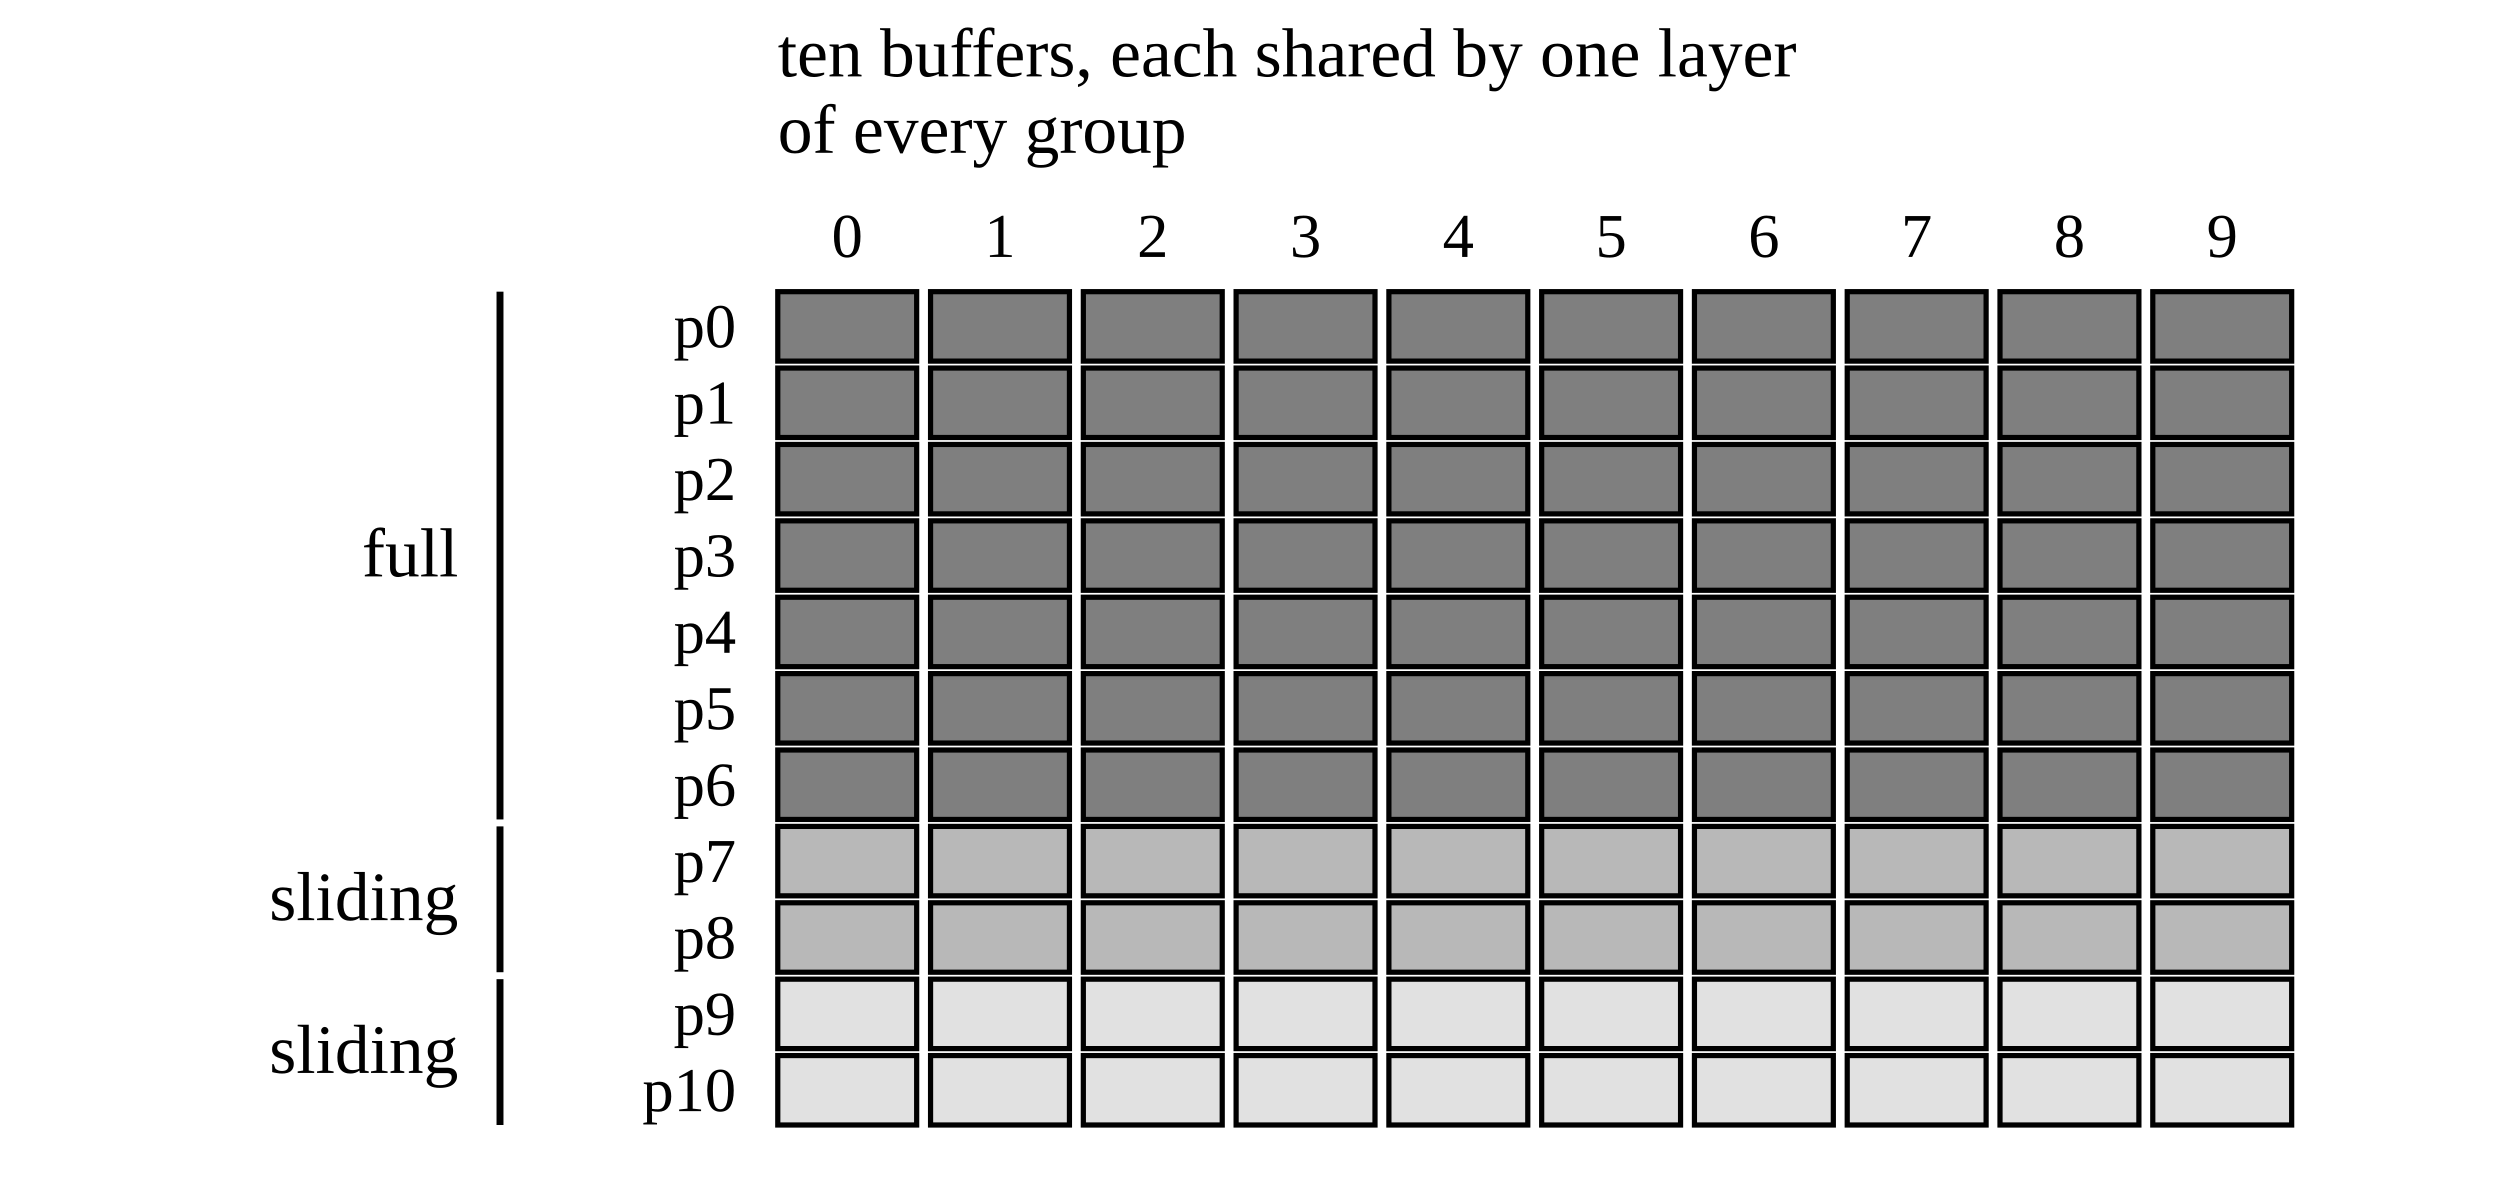
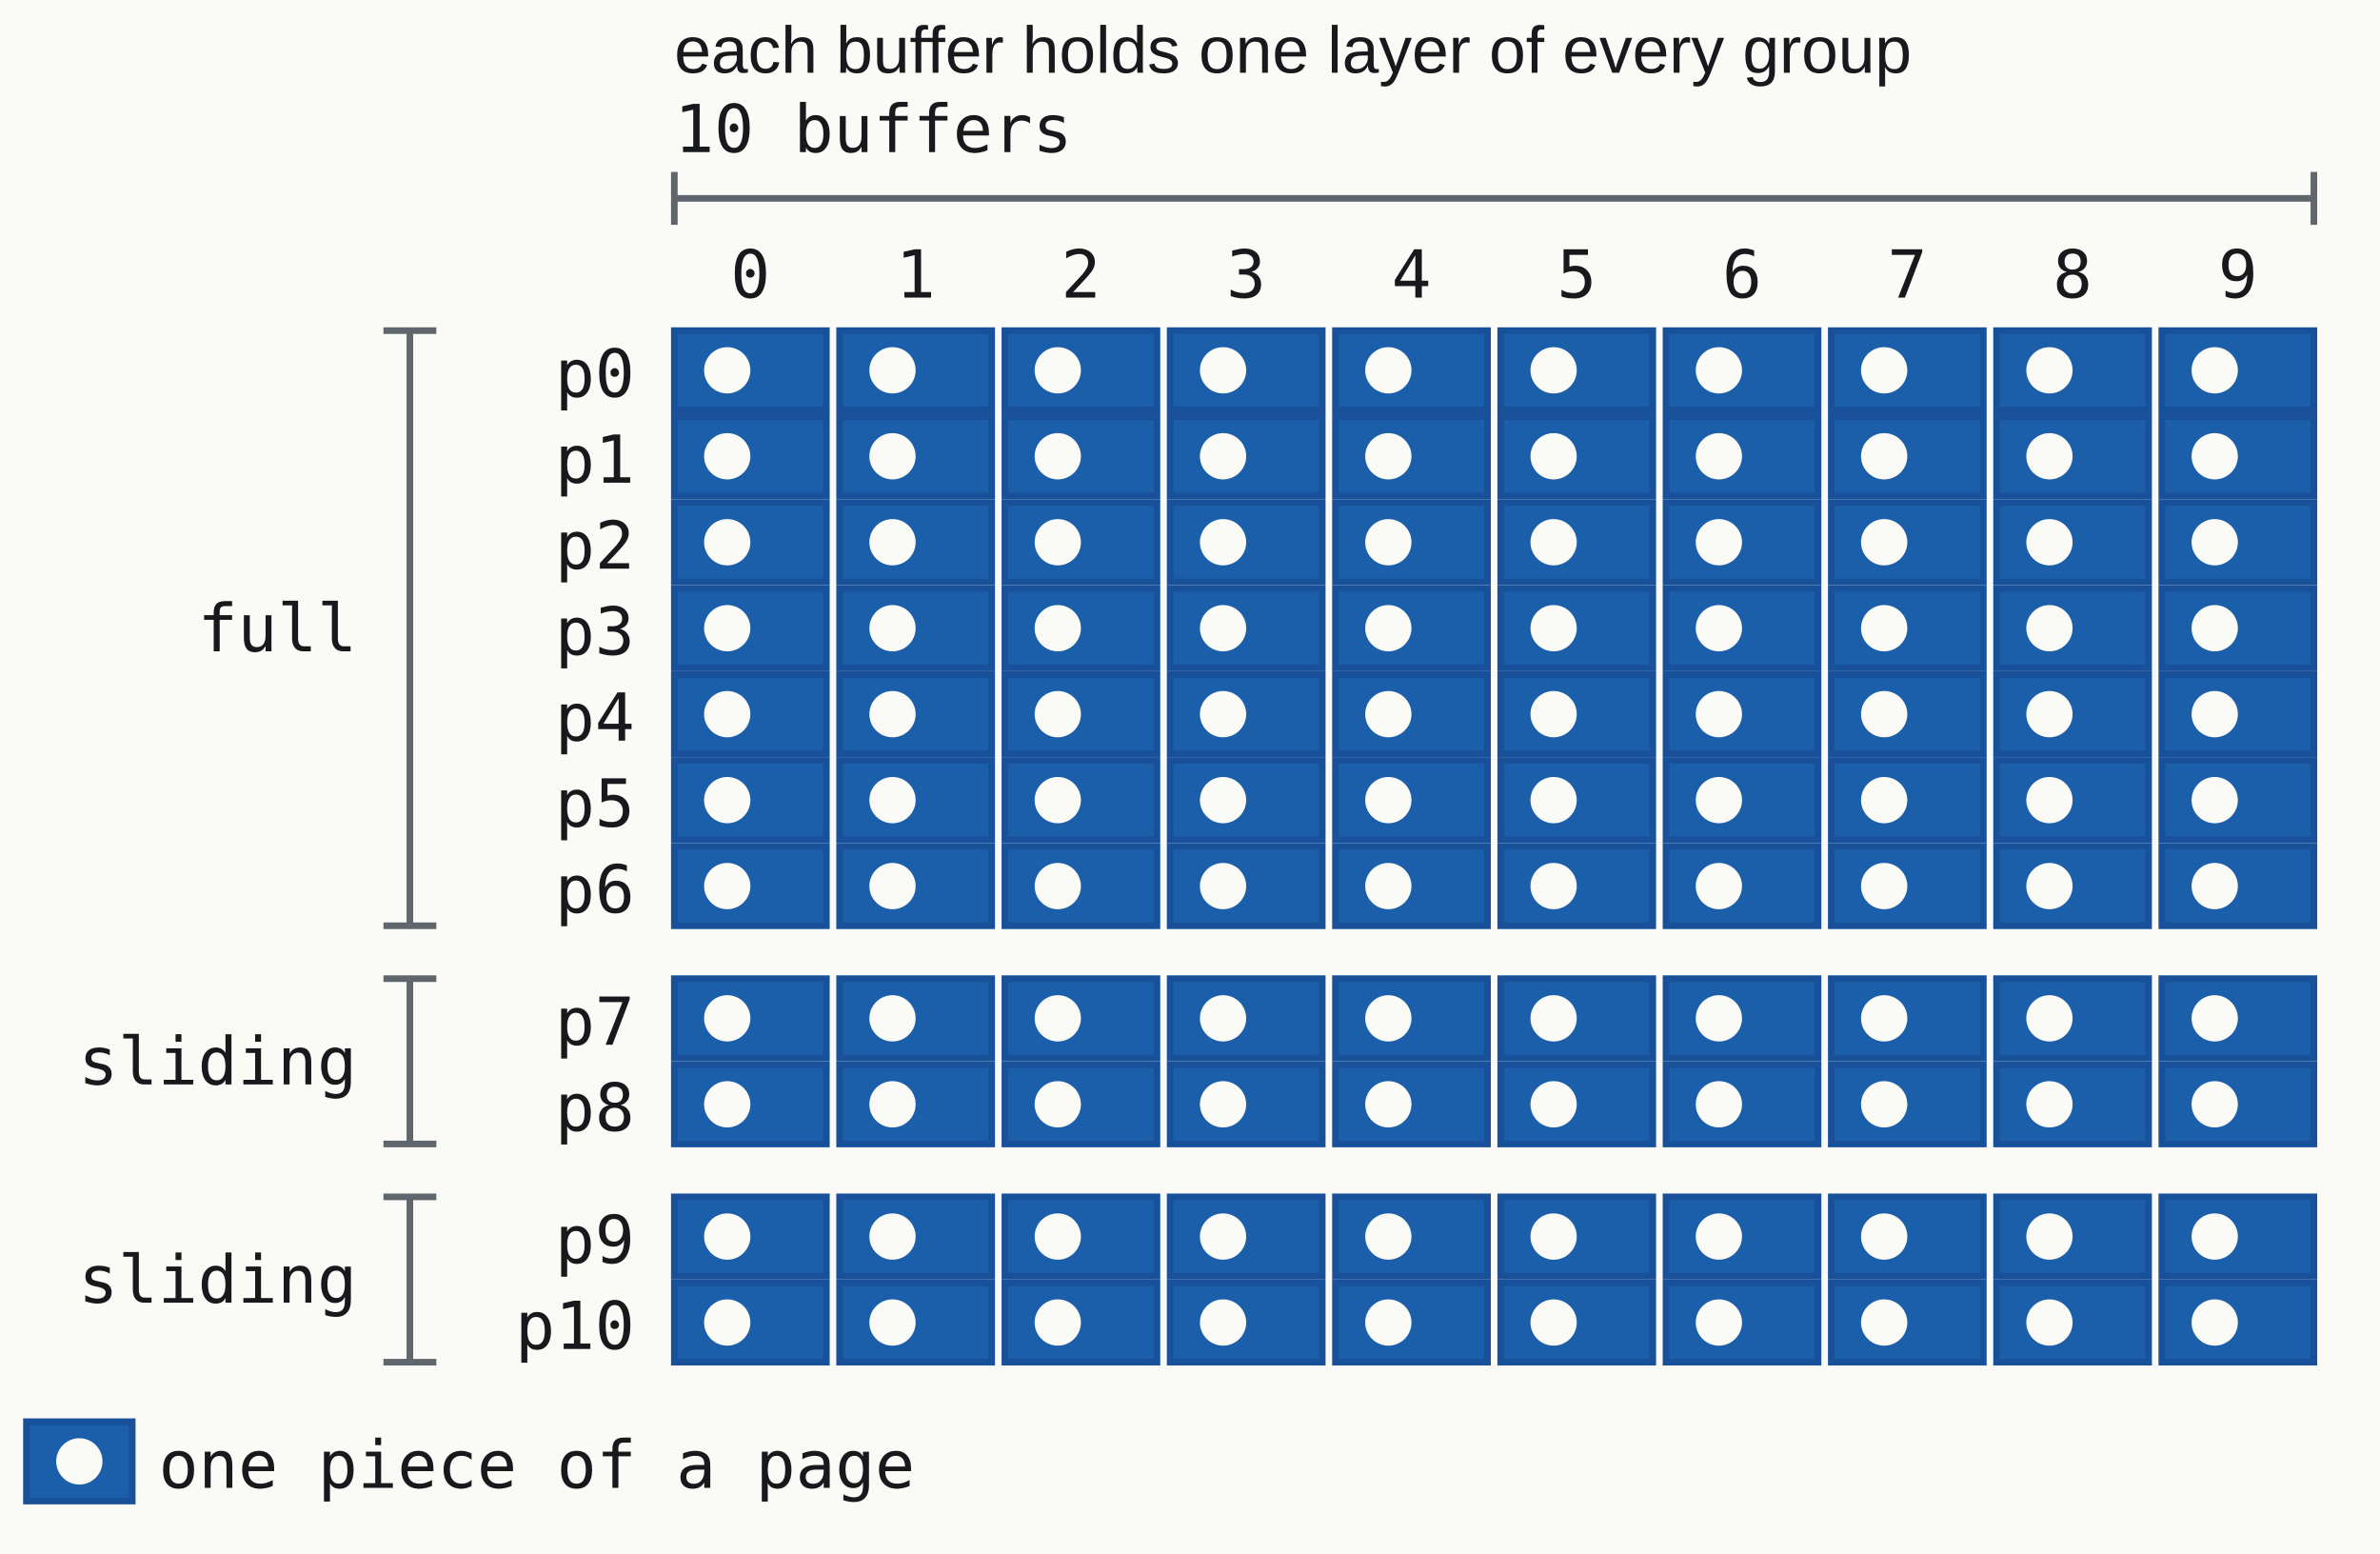
- <svg xmlns="http://www.w3.org/2000/svg" viewBox="0 0 360 171" width="360" height="171" fill="none" stroke="currentColor" stroke-width="0.75">
-   <g stroke="none" fill="currentColor" font-size="10">
-     <text x="112" y="11">ten buffers, each shared by one layer</text>
-     <text x="112" y="22">of every group</text>
-   </g>
-   <g stroke="none" fill="currentColor" font-size="9" text-anchor="middle">
-     <text x="122" y="37">0</text>
-     <text x="144" y="37">1</text>
-     <text x="166" y="37">2</text>
-     <text x="188" y="37">3</text>
-     <text x="210" y="37">4</text>
-     <text x="232" y="37">5</text>
-     <text x="254" y="37">6</text>
-     <text x="276" y="37">7</text>
-     <text x="298" y="37">8</text>
-     <text x="320" y="37">9</text>
-   </g>
-   <g stroke="none" fill="currentColor" font-size="9" text-anchor="end">
-     <text x="106" y="50">p0</text>
-     <text x="106" y="61">p1</text>
-     <text x="106" y="72">p2</text>
-     <text x="106" y="83">p3</text>
-     <text x="106" y="94">p4</text>
-     <text x="106" y="105">p5</text>
-     <text x="106" y="116">p6</text>
-     <text x="106" y="127">p7</text>
-     <text x="106" y="138">p8</text>
-     <text x="106" y="149">p9</text>
-     <text x="106" y="160">p10</text>
-   </g>
-   <g stroke="none" fill="currentColor" font-size="10" text-anchor="end">
-     <text x="66" y="83">full</text>
-     <text x="66" y="132.5">sliding</text>
-     <text x="66" y="154.5">sliding</text>
-   </g>
-   <g stroke-width="1">
-     <path d="M72 42V118M72 119V140M72 141V162" />
-   </g>
-   <g fill="currentColor" fill-opacity="0.5">
-     <rect x="112" y="42" width="20" height="10" />
-     <rect x="134" y="42" width="20" height="10" />
-     <rect x="156" y="42" width="20" height="10" />
-     <rect x="178" y="42" width="20" height="10" />
-     <rect x="200" y="42" width="20" height="10" />
-     <rect x="222" y="42" width="20" height="10" />
-     <rect x="244" y="42" width="20" height="10" />
-     <rect x="266" y="42" width="20" height="10" />
-     <rect x="288" y="42" width="20" height="10" />
-     <rect x="310" y="42" width="20" height="10" />
-     <rect x="112" y="53" width="20" height="10" />
-     <rect x="134" y="53" width="20" height="10" />
-     <rect x="156" y="53" width="20" height="10" />
-     <rect x="178" y="53" width="20" height="10" />
-     <rect x="200" y="53" width="20" height="10" />
-     <rect x="222" y="53" width="20" height="10" />
-     <rect x="244" y="53" width="20" height="10" />
-     <rect x="266" y="53" width="20" height="10" />
-     <rect x="288" y="53" width="20" height="10" />
-     <rect x="310" y="53" width="20" height="10" />
-     <rect x="112" y="64" width="20" height="10" />
-     <rect x="134" y="64" width="20" height="10" />
-     <rect x="156" y="64" width="20" height="10" />
-     <rect x="178" y="64" width="20" height="10" />
-     <rect x="200" y="64" width="20" height="10" />
-     <rect x="222" y="64" width="20" height="10" />
-     <rect x="244" y="64" width="20" height="10" />
-     <rect x="266" y="64" width="20" height="10" />
-     <rect x="288" y="64" width="20" height="10" />
-     <rect x="310" y="64" width="20" height="10" />
-     <rect x="112" y="75" width="20" height="10" />
-     <rect x="134" y="75" width="20" height="10" />
-     <rect x="156" y="75" width="20" height="10" />
-     <rect x="178" y="75" width="20" height="10" />
-     <rect x="200" y="75" width="20" height="10" />
-     <rect x="222" y="75" width="20" height="10" />
-     <rect x="244" y="75" width="20" height="10" />
-     <rect x="266" y="75" width="20" height="10" />
-     <rect x="288" y="75" width="20" height="10" />
-     <rect x="310" y="75" width="20" height="10" />
-     <rect x="112" y="86" width="20" height="10" />
-     <rect x="134" y="86" width="20" height="10" />
-     <rect x="156" y="86" width="20" height="10" />
-     <rect x="178" y="86" width="20" height="10" />
-     <rect x="200" y="86" width="20" height="10" />
-     <rect x="222" y="86" width="20" height="10" />
-     <rect x="244" y="86" width="20" height="10" />
-     <rect x="266" y="86" width="20" height="10" />
-     <rect x="288" y="86" width="20" height="10" />
-     <rect x="310" y="86" width="20" height="10" />
-     <rect x="112" y="97" width="20" height="10" />
-     <rect x="134" y="97" width="20" height="10" />
-     <rect x="156" y="97" width="20" height="10" />
-     <rect x="178" y="97" width="20" height="10" />
-     <rect x="200" y="97" width="20" height="10" />
-     <rect x="222" y="97" width="20" height="10" />
-     <rect x="244" y="97" width="20" height="10" />
-     <rect x="266" y="97" width="20" height="10" />
-     <rect x="288" y="97" width="20" height="10" />
-     <rect x="310" y="97" width="20" height="10" />
-     <rect x="112" y="108" width="20" height="10" />
-     <rect x="134" y="108" width="20" height="10" />
-     <rect x="156" y="108" width="20" height="10" />
-     <rect x="178" y="108" width="20" height="10" />
-     <rect x="200" y="108" width="20" height="10" />
-     <rect x="222" y="108" width="20" height="10" />
-     <rect x="244" y="108" width="20" height="10" />
-     <rect x="266" y="108" width="20" height="10" />
-     <rect x="288" y="108" width="20" height="10" />
-     <rect x="310" y="108" width="20" height="10" />
-   </g>
-   <g fill="currentColor" fill-opacity="0.28">
-     <rect x="112" y="119" width="20" height="10" />
-     <rect x="134" y="119" width="20" height="10" />
-     <rect x="156" y="119" width="20" height="10" />
-     <rect x="178" y="119" width="20" height="10" />
-     <rect x="200" y="119" width="20" height="10" />
-     <rect x="222" y="119" width="20" height="10" />
-     <rect x="244" y="119" width="20" height="10" />
-     <rect x="266" y="119" width="20" height="10" />
-     <rect x="288" y="119" width="20" height="10" />
-     <rect x="310" y="119" width="20" height="10" />
-     <rect x="112" y="130" width="20" height="10" />
-     <rect x="134" y="130" width="20" height="10" />
-     <rect x="156" y="130" width="20" height="10" />
-     <rect x="178" y="130" width="20" height="10" />
-     <rect x="200" y="130" width="20" height="10" />
-     <rect x="222" y="130" width="20" height="10" />
-     <rect x="244" y="130" width="20" height="10" />
-     <rect x="266" y="130" width="20" height="10" />
-     <rect x="288" y="130" width="20" height="10" />
-     <rect x="310" y="130" width="20" height="10" />
-   </g>
-   <g fill="currentColor" fill-opacity="0.12">
-     <rect x="112" y="141" width="20" height="10" />
-     <rect x="134" y="141" width="20" height="10" />
-     <rect x="156" y="141" width="20" height="10" />
-     <rect x="178" y="141" width="20" height="10" />
-     <rect x="200" y="141" width="20" height="10" />
-     <rect x="222" y="141" width="20" height="10" />
-     <rect x="244" y="141" width="20" height="10" />
-     <rect x="266" y="141" width="20" height="10" />
-     <rect x="288" y="141" width="20" height="10" />
-     <rect x="310" y="141" width="20" height="10" />
-     <rect x="112" y="152" width="20" height="10" />
-     <rect x="134" y="152" width="20" height="10" />
-     <rect x="156" y="152" width="20" height="10" />
-     <rect x="178" y="152" width="20" height="10" />
-     <rect x="200" y="152" width="20" height="10" />
-     <rect x="222" y="152" width="20" height="10" />
-     <rect x="244" y="152" width="20" height="10" />
-     <rect x="266" y="152" width="20" height="10" />
-     <rect x="288" y="152" width="20" height="10" />
-     <rect x="310" y="152" width="20" height="10" />
-   </g>
+ <svg xmlns="http://www.w3.org/2000/svg" viewBox="0 0 360 235" width="360" height="235">
+   <rect width="360" height="235" fill="#fafaf6" />
+   <text x="102" y="11" font-family="'Atkinson Hyperlegible', system-ui, 'Segoe UI', Arial, sans-serif" font-size="10" fill="#17191d" text-anchor="start" stroke="#fafaf6" stroke-width="3" stroke-linejoin="round" paint-order="stroke">each buffer holds one layer of every group</text>
+   <g class="dim" data-value="10 buffers">
+     <path d="M102 26v8M350 26v8M102 30H350" fill="none" stroke="#5f666d" stroke-width="1" />
+   </g>
+   <text x="102" y="23" font-family="'Atkinson Hyperlegible Mono', ui-monospace, 'SF Mono', Menlo, Consolas, monospace" font-size="10" fill="#17191d" text-anchor="start" stroke="#fafaf6" stroke-width="3" stroke-linejoin="round" paint-order="stroke">10 buffers</text>
+   <text x="113.5" y="45" font-family="'Atkinson Hyperlegible Mono', ui-monospace, 'SF Mono', Menlo, Consolas, monospace" font-size="10" fill="#17191d" text-anchor="middle" stroke="#fafaf6" stroke-width="3" stroke-linejoin="round" paint-order="stroke">0</text>
+   <text x="138.5" y="45" font-family="'Atkinson Hyperlegible Mono', ui-monospace, 'SF Mono', Menlo, Consolas, monospace" font-size="10" fill="#17191d" text-anchor="middle" stroke="#fafaf6" stroke-width="3" stroke-linejoin="round" paint-order="stroke">1</text>
+   <text x="163.5" y="45" font-family="'Atkinson Hyperlegible Mono', ui-monospace, 'SF Mono', Menlo, Consolas, monospace" font-size="10" fill="#17191d" text-anchor="middle" stroke="#fafaf6" stroke-width="3" stroke-linejoin="round" paint-order="stroke">2</text>
+   <text x="188.5" y="45" font-family="'Atkinson Hyperlegible Mono', ui-monospace, 'SF Mono', Menlo, Consolas, monospace" font-size="10" fill="#17191d" text-anchor="middle" stroke="#fafaf6" stroke-width="3" stroke-linejoin="round" paint-order="stroke">3</text>
+   <text x="213.5" y="45" font-family="'Atkinson Hyperlegible Mono', ui-monospace, 'SF Mono', Menlo, Consolas, monospace" font-size="10" fill="#17191d" text-anchor="middle" stroke="#fafaf6" stroke-width="3" stroke-linejoin="round" paint-order="stroke">4</text>
+   <text x="238.5" y="45" font-family="'Atkinson Hyperlegible Mono', ui-monospace, 'SF Mono', Menlo, Consolas, monospace" font-size="10" fill="#17191d" text-anchor="middle" stroke="#fafaf6" stroke-width="3" stroke-linejoin="round" paint-order="stroke">5</text>
+   <text x="263.5" y="45" font-family="'Atkinson Hyperlegible Mono', ui-monospace, 'SF Mono', Menlo, Consolas, monospace" font-size="10" fill="#17191d" text-anchor="middle" stroke="#fafaf6" stroke-width="3" stroke-linejoin="round" paint-order="stroke">6</text>
+   <text x="288.5" y="45" font-family="'Atkinson Hyperlegible Mono', ui-monospace, 'SF Mono', Menlo, Consolas, monospace" font-size="10" fill="#17191d" text-anchor="middle" stroke="#fafaf6" stroke-width="3" stroke-linejoin="round" paint-order="stroke">7</text>
+   <text x="313.5" y="45" font-family="'Atkinson Hyperlegible Mono', ui-monospace, 'SF Mono', Menlo, Consolas, monospace" font-size="10" fill="#17191d" text-anchor="middle" stroke="#fafaf6" stroke-width="3" stroke-linejoin="round" paint-order="stroke">8</text>
+   <text x="338.5" y="45" font-family="'Atkinson Hyperlegible Mono', ui-monospace, 'SF Mono', Menlo, Consolas, monospace" font-size="10" fill="#17191d" text-anchor="middle" stroke="#fafaf6" stroke-width="3" stroke-linejoin="round" paint-order="stroke">9</text>
+   <text x="96" y="60" font-family="'Atkinson Hyperlegible Mono', ui-monospace, 'SF Mono', Menlo, Consolas, monospace" font-size="10" fill="#17191d" text-anchor="end" stroke="#fafaf6" stroke-width="3" stroke-linejoin="round" paint-order="stroke">p0</text>
+   <g class="cell" data-slot="blue">
+     <rect x="102" y="50" width="23" height="12" fill="#1b5faa" stroke="#18509a" stroke-width="1" />
+     <g class="glyph" data-slot="blue">
+       <circle cx="110" cy="56" r="3.5" fill="#fafaf6" />
+     </g>
+   </g>
+   <g class="cell" data-slot="blue">
+     <rect x="127" y="50" width="23" height="12" fill="#1b5faa" stroke="#18509a" stroke-width="1" />
+     <g class="glyph" data-slot="blue">
+       <circle cx="135" cy="56" r="3.5" fill="#fafaf6" />
+     </g>
+   </g>
+   <g class="cell" data-slot="blue">
+     <rect x="152" y="50" width="23" height="12" fill="#1b5faa" stroke="#18509a" stroke-width="1" />
+     <g class="glyph" data-slot="blue">
+       <circle cx="160" cy="56" r="3.5" fill="#fafaf6" />
+     </g>
+   </g>
+   <g class="cell" data-slot="blue">
+     <rect x="177" y="50" width="23" height="12" fill="#1b5faa" stroke="#18509a" stroke-width="1" />
+     <g class="glyph" data-slot="blue">
+       <circle cx="185" cy="56" r="3.5" fill="#fafaf6" />
+     </g>
+   </g>
+   <g class="cell" data-slot="blue">
+     <rect x="202" y="50" width="23" height="12" fill="#1b5faa" stroke="#18509a" stroke-width="1" />
+     <g class="glyph" data-slot="blue">
+       <circle cx="210" cy="56" r="3.5" fill="#fafaf6" />
+     </g>
+   </g>
+   <g class="cell" data-slot="blue">
+     <rect x="227" y="50" width="23" height="12" fill="#1b5faa" stroke="#18509a" stroke-width="1" />
+     <g class="glyph" data-slot="blue">
+       <circle cx="235" cy="56" r="3.5" fill="#fafaf6" />
+     </g>
+   </g>
+   <g class="cell" data-slot="blue">
+     <rect x="252" y="50" width="23" height="12" fill="#1b5faa" stroke="#18509a" stroke-width="1" />
+     <g class="glyph" data-slot="blue">
+       <circle cx="260" cy="56" r="3.5" fill="#fafaf6" />
+     </g>
+   </g>
+   <g class="cell" data-slot="blue">
+     <rect x="277" y="50" width="23" height="12" fill="#1b5faa" stroke="#18509a" stroke-width="1" />
+     <g class="glyph" data-slot="blue">
+       <circle cx="285" cy="56" r="3.5" fill="#fafaf6" />
+     </g>
+   </g>
+   <g class="cell" data-slot="blue">
+     <rect x="302" y="50" width="23" height="12" fill="#1b5faa" stroke="#18509a" stroke-width="1" />
+     <g class="glyph" data-slot="blue">
+       <circle cx="310" cy="56" r="3.5" fill="#fafaf6" />
+     </g>
+   </g>
+   <g class="cell" data-slot="blue">
+     <rect x="327" y="50" width="23" height="12" fill="#1b5faa" stroke="#18509a" stroke-width="1" />
+     <g class="glyph" data-slot="blue">
+       <circle cx="335" cy="56" r="3.5" fill="#fafaf6" />
+     </g>
+   </g>
+   <text x="96" y="73" font-family="'Atkinson Hyperlegible Mono', ui-monospace, 'SF Mono', Menlo, Consolas, monospace" font-size="10" fill="#17191d" text-anchor="end" stroke="#fafaf6" stroke-width="3" stroke-linejoin="round" paint-order="stroke">p1</text>
+   <g class="cell" data-slot="blue">
+     <rect x="102" y="63" width="23" height="12" fill="#1b5faa" stroke="#18509a" stroke-width="1" />
+     <g class="glyph" data-slot="blue">
+       <circle cx="110" cy="69" r="3.5" fill="#fafaf6" />
+     </g>
+   </g>
+   <g class="cell" data-slot="blue">
+     <rect x="127" y="63" width="23" height="12" fill="#1b5faa" stroke="#18509a" stroke-width="1" />
+     <g class="glyph" data-slot="blue">
+       <circle cx="135" cy="69" r="3.5" fill="#fafaf6" />
+     </g>
+   </g>
+   <g class="cell" data-slot="blue">
+     <rect x="152" y="63" width="23" height="12" fill="#1b5faa" stroke="#18509a" stroke-width="1" />
+     <g class="glyph" data-slot="blue">
+       <circle cx="160" cy="69" r="3.5" fill="#fafaf6" />
+     </g>
+   </g>
+   <g class="cell" data-slot="blue">
+     <rect x="177" y="63" width="23" height="12" fill="#1b5faa" stroke="#18509a" stroke-width="1" />
+     <g class="glyph" data-slot="blue">
+       <circle cx="185" cy="69" r="3.5" fill="#fafaf6" />
+     </g>
+   </g>
+   <g class="cell" data-slot="blue">
+     <rect x="202" y="63" width="23" height="12" fill="#1b5faa" stroke="#18509a" stroke-width="1" />
+     <g class="glyph" data-slot="blue">
+       <circle cx="210" cy="69" r="3.5" fill="#fafaf6" />
+     </g>
+   </g>
+   <g class="cell" data-slot="blue">
+     <rect x="227" y="63" width="23" height="12" fill="#1b5faa" stroke="#18509a" stroke-width="1" />
+     <g class="glyph" data-slot="blue">
+       <circle cx="235" cy="69" r="3.5" fill="#fafaf6" />
+     </g>
+   </g>
+   <g class="cell" data-slot="blue">
+     <rect x="252" y="63" width="23" height="12" fill="#1b5faa" stroke="#18509a" stroke-width="1" />
+     <g class="glyph" data-slot="blue">
+       <circle cx="260" cy="69" r="3.5" fill="#fafaf6" />
+     </g>
+   </g>
+   <g class="cell" data-slot="blue">
+     <rect x="277" y="63" width="23" height="12" fill="#1b5faa" stroke="#18509a" stroke-width="1" />
+     <g class="glyph" data-slot="blue">
+       <circle cx="285" cy="69" r="3.5" fill="#fafaf6" />
+     </g>
+   </g>
+   <g class="cell" data-slot="blue">
+     <rect x="302" y="63" width="23" height="12" fill="#1b5faa" stroke="#18509a" stroke-width="1" />
+     <g class="glyph" data-slot="blue">
+       <circle cx="310" cy="69" r="3.5" fill="#fafaf6" />
+     </g>
+   </g>
+   <g class="cell" data-slot="blue">
+     <rect x="327" y="63" width="23" height="12" fill="#1b5faa" stroke="#18509a" stroke-width="1" />
+     <g class="glyph" data-slot="blue">
+       <circle cx="335" cy="69" r="3.5" fill="#fafaf6" />
+     </g>
+   </g>
+   <text x="96" y="86" font-family="'Atkinson Hyperlegible Mono', ui-monospace, 'SF Mono', Menlo, Consolas, monospace" font-size="10" fill="#17191d" text-anchor="end" stroke="#fafaf6" stroke-width="3" stroke-linejoin="round" paint-order="stroke">p2</text>
+   <g class="cell" data-slot="blue">
+     <rect x="102" y="76" width="23" height="12" fill="#1b5faa" stroke="#18509a" stroke-width="1" />
+     <g class="glyph" data-slot="blue">
+       <circle cx="110" cy="82" r="3.5" fill="#fafaf6" />
+     </g>
+   </g>
+   <g class="cell" data-slot="blue">
+     <rect x="127" y="76" width="23" height="12" fill="#1b5faa" stroke="#18509a" stroke-width="1" />
+     <g class="glyph" data-slot="blue">
+       <circle cx="135" cy="82" r="3.5" fill="#fafaf6" />
+     </g>
+   </g>
+   <g class="cell" data-slot="blue">
+     <rect x="152" y="76" width="23" height="12" fill="#1b5faa" stroke="#18509a" stroke-width="1" />
+     <g class="glyph" data-slot="blue">
+       <circle cx="160" cy="82" r="3.5" fill="#fafaf6" />
+     </g>
+   </g>
+   <g class="cell" data-slot="blue">
+     <rect x="177" y="76" width="23" height="12" fill="#1b5faa" stroke="#18509a" stroke-width="1" />
+     <g class="glyph" data-slot="blue">
+       <circle cx="185" cy="82" r="3.5" fill="#fafaf6" />
+     </g>
+   </g>
+   <g class="cell" data-slot="blue">
+     <rect x="202" y="76" width="23" height="12" fill="#1b5faa" stroke="#18509a" stroke-width="1" />
+     <g class="glyph" data-slot="blue">
+       <circle cx="210" cy="82" r="3.5" fill="#fafaf6" />
+     </g>
+   </g>
+   <g class="cell" data-slot="blue">
+     <rect x="227" y="76" width="23" height="12" fill="#1b5faa" stroke="#18509a" stroke-width="1" />
+     <g class="glyph" data-slot="blue">
+       <circle cx="235" cy="82" r="3.5" fill="#fafaf6" />
+     </g>
+   </g>
+   <g class="cell" data-slot="blue">
+     <rect x="252" y="76" width="23" height="12" fill="#1b5faa" stroke="#18509a" stroke-width="1" />
+     <g class="glyph" data-slot="blue">
+       <circle cx="260" cy="82" r="3.5" fill="#fafaf6" />
+     </g>
+   </g>
+   <g class="cell" data-slot="blue">
+     <rect x="277" y="76" width="23" height="12" fill="#1b5faa" stroke="#18509a" stroke-width="1" />
+     <g class="glyph" data-slot="blue">
+       <circle cx="285" cy="82" r="3.5" fill="#fafaf6" />
+     </g>
+   </g>
+   <g class="cell" data-slot="blue">
+     <rect x="302" y="76" width="23" height="12" fill="#1b5faa" stroke="#18509a" stroke-width="1" />
+     <g class="glyph" data-slot="blue">
+       <circle cx="310" cy="82" r="3.5" fill="#fafaf6" />
+     </g>
+   </g>
+   <g class="cell" data-slot="blue">
+     <rect x="327" y="76" width="23" height="12" fill="#1b5faa" stroke="#18509a" stroke-width="1" />
+     <g class="glyph" data-slot="blue">
+       <circle cx="335" cy="82" r="3.5" fill="#fafaf6" />
+     </g>
+   </g>
+   <text x="96" y="99" font-family="'Atkinson Hyperlegible Mono', ui-monospace, 'SF Mono', Menlo, Consolas, monospace" font-size="10" fill="#17191d" text-anchor="end" stroke="#fafaf6" stroke-width="3" stroke-linejoin="round" paint-order="stroke">p3</text>
+   <g class="cell" data-slot="blue">
+     <rect x="102" y="89" width="23" height="12" fill="#1b5faa" stroke="#18509a" stroke-width="1" />
+     <g class="glyph" data-slot="blue">
+       <circle cx="110" cy="95" r="3.5" fill="#fafaf6" />
+     </g>
+   </g>
+   <g class="cell" data-slot="blue">
+     <rect x="127" y="89" width="23" height="12" fill="#1b5faa" stroke="#18509a" stroke-width="1" />
+     <g class="glyph" data-slot="blue">
+       <circle cx="135" cy="95" r="3.5" fill="#fafaf6" />
+     </g>
+   </g>
+   <g class="cell" data-slot="blue">
+     <rect x="152" y="89" width="23" height="12" fill="#1b5faa" stroke="#18509a" stroke-width="1" />
+     <g class="glyph" data-slot="blue">
+       <circle cx="160" cy="95" r="3.5" fill="#fafaf6" />
+     </g>
+   </g>
+   <g class="cell" data-slot="blue">
+     <rect x="177" y="89" width="23" height="12" fill="#1b5faa" stroke="#18509a" stroke-width="1" />
+     <g class="glyph" data-slot="blue">
+       <circle cx="185" cy="95" r="3.5" fill="#fafaf6" />
+     </g>
+   </g>
+   <g class="cell" data-slot="blue">
+     <rect x="202" y="89" width="23" height="12" fill="#1b5faa" stroke="#18509a" stroke-width="1" />
+     <g class="glyph" data-slot="blue">
+       <circle cx="210" cy="95" r="3.5" fill="#fafaf6" />
+     </g>
+   </g>
+   <g class="cell" data-slot="blue">
+     <rect x="227" y="89" width="23" height="12" fill="#1b5faa" stroke="#18509a" stroke-width="1" />
+     <g class="glyph" data-slot="blue">
+       <circle cx="235" cy="95" r="3.5" fill="#fafaf6" />
+     </g>
+   </g>
+   <g class="cell" data-slot="blue">
+     <rect x="252" y="89" width="23" height="12" fill="#1b5faa" stroke="#18509a" stroke-width="1" />
+     <g class="glyph" data-slot="blue">
+       <circle cx="260" cy="95" r="3.5" fill="#fafaf6" />
+     </g>
+   </g>
+   <g class="cell" data-slot="blue">
+     <rect x="277" y="89" width="23" height="12" fill="#1b5faa" stroke="#18509a" stroke-width="1" />
+     <g class="glyph" data-slot="blue">
+       <circle cx="285" cy="95" r="3.5" fill="#fafaf6" />
+     </g>
+   </g>
+   <g class="cell" data-slot="blue">
+     <rect x="302" y="89" width="23" height="12" fill="#1b5faa" stroke="#18509a" stroke-width="1" />
+     <g class="glyph" data-slot="blue">
+       <circle cx="310" cy="95" r="3.5" fill="#fafaf6" />
+     </g>
+   </g>
+   <g class="cell" data-slot="blue">
+     <rect x="327" y="89" width="23" height="12" fill="#1b5faa" stroke="#18509a" stroke-width="1" />
+     <g class="glyph" data-slot="blue">
+       <circle cx="335" cy="95" r="3.5" fill="#fafaf6" />
+     </g>
+   </g>
+   <text x="96" y="112" font-family="'Atkinson Hyperlegible Mono', ui-monospace, 'SF Mono', Menlo, Consolas, monospace" font-size="10" fill="#17191d" text-anchor="end" stroke="#fafaf6" stroke-width="3" stroke-linejoin="round" paint-order="stroke">p4</text>
+   <g class="cell" data-slot="blue">
+     <rect x="102" y="102" width="23" height="12" fill="#1b5faa" stroke="#18509a" stroke-width="1" />
+     <g class="glyph" data-slot="blue">
+       <circle cx="110" cy="108" r="3.5" fill="#fafaf6" />
+     </g>
+   </g>
+   <g class="cell" data-slot="blue">
+     <rect x="127" y="102" width="23" height="12" fill="#1b5faa" stroke="#18509a" stroke-width="1" />
+     <g class="glyph" data-slot="blue">
+       <circle cx="135" cy="108" r="3.5" fill="#fafaf6" />
+     </g>
+   </g>
+   <g class="cell" data-slot="blue">
+     <rect x="152" y="102" width="23" height="12" fill="#1b5faa" stroke="#18509a" stroke-width="1" />
+     <g class="glyph" data-slot="blue">
+       <circle cx="160" cy="108" r="3.5" fill="#fafaf6" />
+     </g>
+   </g>
+   <g class="cell" data-slot="blue">
+     <rect x="177" y="102" width="23" height="12" fill="#1b5faa" stroke="#18509a" stroke-width="1" />
+     <g class="glyph" data-slot="blue">
+       <circle cx="185" cy="108" r="3.5" fill="#fafaf6" />
+     </g>
+   </g>
+   <g class="cell" data-slot="blue">
+     <rect x="202" y="102" width="23" height="12" fill="#1b5faa" stroke="#18509a" stroke-width="1" />
+     <g class="glyph" data-slot="blue">
+       <circle cx="210" cy="108" r="3.5" fill="#fafaf6" />
+     </g>
+   </g>
+   <g class="cell" data-slot="blue">
+     <rect x="227" y="102" width="23" height="12" fill="#1b5faa" stroke="#18509a" stroke-width="1" />
+     <g class="glyph" data-slot="blue">
+       <circle cx="235" cy="108" r="3.5" fill="#fafaf6" />
+     </g>
+   </g>
+   <g class="cell" data-slot="blue">
+     <rect x="252" y="102" width="23" height="12" fill="#1b5faa" stroke="#18509a" stroke-width="1" />
+     <g class="glyph" data-slot="blue">
+       <circle cx="260" cy="108" r="3.5" fill="#fafaf6" />
+     </g>
+   </g>
+   <g class="cell" data-slot="blue">
+     <rect x="277" y="102" width="23" height="12" fill="#1b5faa" stroke="#18509a" stroke-width="1" />
+     <g class="glyph" data-slot="blue">
+       <circle cx="285" cy="108" r="3.5" fill="#fafaf6" />
+     </g>
+   </g>
+   <g class="cell" data-slot="blue">
+     <rect x="302" y="102" width="23" height="12" fill="#1b5faa" stroke="#18509a" stroke-width="1" />
+     <g class="glyph" data-slot="blue">
+       <circle cx="310" cy="108" r="3.5" fill="#fafaf6" />
+     </g>
+   </g>
+   <g class="cell" data-slot="blue">
+     <rect x="327" y="102" width="23" height="12" fill="#1b5faa" stroke="#18509a" stroke-width="1" />
+     <g class="glyph" data-slot="blue">
+       <circle cx="335" cy="108" r="3.5" fill="#fafaf6" />
+     </g>
+   </g>
+   <text x="96" y="125" font-family="'Atkinson Hyperlegible Mono', ui-monospace, 'SF Mono', Menlo, Consolas, monospace" font-size="10" fill="#17191d" text-anchor="end" stroke="#fafaf6" stroke-width="3" stroke-linejoin="round" paint-order="stroke">p5</text>
+   <g class="cell" data-slot="blue">
+     <rect x="102" y="115" width="23" height="12" fill="#1b5faa" stroke="#18509a" stroke-width="1" />
+     <g class="glyph" data-slot="blue">
+       <circle cx="110" cy="121" r="3.5" fill="#fafaf6" />
+     </g>
+   </g>
+   <g class="cell" data-slot="blue">
+     <rect x="127" y="115" width="23" height="12" fill="#1b5faa" stroke="#18509a" stroke-width="1" />
+     <g class="glyph" data-slot="blue">
+       <circle cx="135" cy="121" r="3.5" fill="#fafaf6" />
+     </g>
+   </g>
+   <g class="cell" data-slot="blue">
+     <rect x="152" y="115" width="23" height="12" fill="#1b5faa" stroke="#18509a" stroke-width="1" />
+     <g class="glyph" data-slot="blue">
+       <circle cx="160" cy="121" r="3.5" fill="#fafaf6" />
+     </g>
+   </g>
+   <g class="cell" data-slot="blue">
+     <rect x="177" y="115" width="23" height="12" fill="#1b5faa" stroke="#18509a" stroke-width="1" />
+     <g class="glyph" data-slot="blue">
+       <circle cx="185" cy="121" r="3.5" fill="#fafaf6" />
+     </g>
+   </g>
+   <g class="cell" data-slot="blue">
+     <rect x="202" y="115" width="23" height="12" fill="#1b5faa" stroke="#18509a" stroke-width="1" />
+     <g class="glyph" data-slot="blue">
+       <circle cx="210" cy="121" r="3.5" fill="#fafaf6" />
+     </g>
+   </g>
+   <g class="cell" data-slot="blue">
+     <rect x="227" y="115" width="23" height="12" fill="#1b5faa" stroke="#18509a" stroke-width="1" />
+     <g class="glyph" data-slot="blue">
+       <circle cx="235" cy="121" r="3.5" fill="#fafaf6" />
+     </g>
+   </g>
+   <g class="cell" data-slot="blue">
+     <rect x="252" y="115" width="23" height="12" fill="#1b5faa" stroke="#18509a" stroke-width="1" />
+     <g class="glyph" data-slot="blue">
+       <circle cx="260" cy="121" r="3.5" fill="#fafaf6" />
+     </g>
+   </g>
+   <g class="cell" data-slot="blue">
+     <rect x="277" y="115" width="23" height="12" fill="#1b5faa" stroke="#18509a" stroke-width="1" />
+     <g class="glyph" data-slot="blue">
+       <circle cx="285" cy="121" r="3.5" fill="#fafaf6" />
+     </g>
+   </g>
+   <g class="cell" data-slot="blue">
+     <rect x="302" y="115" width="23" height="12" fill="#1b5faa" stroke="#18509a" stroke-width="1" />
+     <g class="glyph" data-slot="blue">
+       <circle cx="310" cy="121" r="3.5" fill="#fafaf6" />
+     </g>
+   </g>
+   <g class="cell" data-slot="blue">
+     <rect x="327" y="115" width="23" height="12" fill="#1b5faa" stroke="#18509a" stroke-width="1" />
+     <g class="glyph" data-slot="blue">
+       <circle cx="335" cy="121" r="3.5" fill="#fafaf6" />
+     </g>
+   </g>
+   <text x="96" y="138" font-family="'Atkinson Hyperlegible Mono', ui-monospace, 'SF Mono', Menlo, Consolas, monospace" font-size="10" fill="#17191d" text-anchor="end" stroke="#fafaf6" stroke-width="3" stroke-linejoin="round" paint-order="stroke">p6</text>
+   <g class="cell" data-slot="blue">
+     <rect x="102" y="128" width="23" height="12" fill="#1b5faa" stroke="#18509a" stroke-width="1" />
+     <g class="glyph" data-slot="blue">
+       <circle cx="110" cy="134" r="3.5" fill="#fafaf6" />
+     </g>
+   </g>
+   <g class="cell" data-slot="blue">
+     <rect x="127" y="128" width="23" height="12" fill="#1b5faa" stroke="#18509a" stroke-width="1" />
+     <g class="glyph" data-slot="blue">
+       <circle cx="135" cy="134" r="3.5" fill="#fafaf6" />
+     </g>
+   </g>
+   <g class="cell" data-slot="blue">
+     <rect x="152" y="128" width="23" height="12" fill="#1b5faa" stroke="#18509a" stroke-width="1" />
+     <g class="glyph" data-slot="blue">
+       <circle cx="160" cy="134" r="3.5" fill="#fafaf6" />
+     </g>
+   </g>
+   <g class="cell" data-slot="blue">
+     <rect x="177" y="128" width="23" height="12" fill="#1b5faa" stroke="#18509a" stroke-width="1" />
+     <g class="glyph" data-slot="blue">
+       <circle cx="185" cy="134" r="3.5" fill="#fafaf6" />
+     </g>
+   </g>
+   <g class="cell" data-slot="blue">
+     <rect x="202" y="128" width="23" height="12" fill="#1b5faa" stroke="#18509a" stroke-width="1" />
+     <g class="glyph" data-slot="blue">
+       <circle cx="210" cy="134" r="3.5" fill="#fafaf6" />
+     </g>
+   </g>
+   <g class="cell" data-slot="blue">
+     <rect x="227" y="128" width="23" height="12" fill="#1b5faa" stroke="#18509a" stroke-width="1" />
+     <g class="glyph" data-slot="blue">
+       <circle cx="235" cy="134" r="3.5" fill="#fafaf6" />
+     </g>
+   </g>
+   <g class="cell" data-slot="blue">
+     <rect x="252" y="128" width="23" height="12" fill="#1b5faa" stroke="#18509a" stroke-width="1" />
+     <g class="glyph" data-slot="blue">
+       <circle cx="260" cy="134" r="3.5" fill="#fafaf6" />
+     </g>
+   </g>
+   <g class="cell" data-slot="blue">
+     <rect x="277" y="128" width="23" height="12" fill="#1b5faa" stroke="#18509a" stroke-width="1" />
+     <g class="glyph" data-slot="blue">
+       <circle cx="285" cy="134" r="3.5" fill="#fafaf6" />
+     </g>
+   </g>
+   <g class="cell" data-slot="blue">
+     <rect x="302" y="128" width="23" height="12" fill="#1b5faa" stroke="#18509a" stroke-width="1" />
+     <g class="glyph" data-slot="blue">
+       <circle cx="310" cy="134" r="3.5" fill="#fafaf6" />
+     </g>
+   </g>
+   <g class="cell" data-slot="blue">
+     <rect x="327" y="128" width="23" height="12" fill="#1b5faa" stroke="#18509a" stroke-width="1" />
+     <g class="glyph" data-slot="blue">
+       <circle cx="335" cy="134" r="3.5" fill="#fafaf6" />
+     </g>
+   </g>
+   <g class="dim" data-value="full">
+     <path d="M58 50h8M58 140h8M62 50V140" fill="none" stroke="#5f666d" stroke-width="1" />
+   </g>
+   <text x="54" y="98.5" font-family="'Atkinson Hyperlegible Mono', ui-monospace, 'SF Mono', Menlo, Consolas, monospace" font-size="10" fill="#17191d" text-anchor="end" stroke="#fafaf6" stroke-width="3" stroke-linejoin="round" paint-order="stroke">full</text>
+   <text x="96" y="158" font-family="'Atkinson Hyperlegible Mono', ui-monospace, 'SF Mono', Menlo, Consolas, monospace" font-size="10" fill="#17191d" text-anchor="end" stroke="#fafaf6" stroke-width="3" stroke-linejoin="round" paint-order="stroke">p7</text>
+   <g class="cell" data-slot="blue">
+     <rect x="102" y="148" width="23" height="12" fill="#1b5faa" stroke="#18509a" stroke-width="1" />
+     <g class="glyph" data-slot="blue">
+       <circle cx="110" cy="154" r="3.5" fill="#fafaf6" />
+     </g>
+   </g>
+   <g class="cell" data-slot="blue">
+     <rect x="127" y="148" width="23" height="12" fill="#1b5faa" stroke="#18509a" stroke-width="1" />
+     <g class="glyph" data-slot="blue">
+       <circle cx="135" cy="154" r="3.5" fill="#fafaf6" />
+     </g>
+   </g>
+   <g class="cell" data-slot="blue">
+     <rect x="152" y="148" width="23" height="12" fill="#1b5faa" stroke="#18509a" stroke-width="1" />
+     <g class="glyph" data-slot="blue">
+       <circle cx="160" cy="154" r="3.5" fill="#fafaf6" />
+     </g>
+   </g>
+   <g class="cell" data-slot="blue">
+     <rect x="177" y="148" width="23" height="12" fill="#1b5faa" stroke="#18509a" stroke-width="1" />
+     <g class="glyph" data-slot="blue">
+       <circle cx="185" cy="154" r="3.5" fill="#fafaf6" />
+     </g>
+   </g>
+   <g class="cell" data-slot="blue">
+     <rect x="202" y="148" width="23" height="12" fill="#1b5faa" stroke="#18509a" stroke-width="1" />
+     <g class="glyph" data-slot="blue">
+       <circle cx="210" cy="154" r="3.5" fill="#fafaf6" />
+     </g>
+   </g>
+   <g class="cell" data-slot="blue">
+     <rect x="227" y="148" width="23" height="12" fill="#1b5faa" stroke="#18509a" stroke-width="1" />
+     <g class="glyph" data-slot="blue">
+       <circle cx="235" cy="154" r="3.5" fill="#fafaf6" />
+     </g>
+   </g>
+   <g class="cell" data-slot="blue">
+     <rect x="252" y="148" width="23" height="12" fill="#1b5faa" stroke="#18509a" stroke-width="1" />
+     <g class="glyph" data-slot="blue">
+       <circle cx="260" cy="154" r="3.5" fill="#fafaf6" />
+     </g>
+   </g>
+   <g class="cell" data-slot="blue">
+     <rect x="277" y="148" width="23" height="12" fill="#1b5faa" stroke="#18509a" stroke-width="1" />
+     <g class="glyph" data-slot="blue">
+       <circle cx="285" cy="154" r="3.5" fill="#fafaf6" />
+     </g>
+   </g>
+   <g class="cell" data-slot="blue">
+     <rect x="302" y="148" width="23" height="12" fill="#1b5faa" stroke="#18509a" stroke-width="1" />
+     <g class="glyph" data-slot="blue">
+       <circle cx="310" cy="154" r="3.5" fill="#fafaf6" />
+     </g>
+   </g>
+   <g class="cell" data-slot="blue">
+     <rect x="327" y="148" width="23" height="12" fill="#1b5faa" stroke="#18509a" stroke-width="1" />
+     <g class="glyph" data-slot="blue">
+       <circle cx="335" cy="154" r="3.5" fill="#fafaf6" />
+     </g>
+   </g>
+   <text x="96" y="171" font-family="'Atkinson Hyperlegible Mono', ui-monospace, 'SF Mono', Menlo, Consolas, monospace" font-size="10" fill="#17191d" text-anchor="end" stroke="#fafaf6" stroke-width="3" stroke-linejoin="round" paint-order="stroke">p8</text>
+   <g class="cell" data-slot="blue">
+     <rect x="102" y="161" width="23" height="12" fill="#1b5faa" stroke="#18509a" stroke-width="1" />
+     <g class="glyph" data-slot="blue">
+       <circle cx="110" cy="167" r="3.5" fill="#fafaf6" />
+     </g>
+   </g>
+   <g class="cell" data-slot="blue">
+     <rect x="127" y="161" width="23" height="12" fill="#1b5faa" stroke="#18509a" stroke-width="1" />
+     <g class="glyph" data-slot="blue">
+       <circle cx="135" cy="167" r="3.5" fill="#fafaf6" />
+     </g>
+   </g>
+   <g class="cell" data-slot="blue">
+     <rect x="152" y="161" width="23" height="12" fill="#1b5faa" stroke="#18509a" stroke-width="1" />
+     <g class="glyph" data-slot="blue">
+       <circle cx="160" cy="167" r="3.5" fill="#fafaf6" />
+     </g>
+   </g>
+   <g class="cell" data-slot="blue">
+     <rect x="177" y="161" width="23" height="12" fill="#1b5faa" stroke="#18509a" stroke-width="1" />
+     <g class="glyph" data-slot="blue">
+       <circle cx="185" cy="167" r="3.5" fill="#fafaf6" />
+     </g>
+   </g>
+   <g class="cell" data-slot="blue">
+     <rect x="202" y="161" width="23" height="12" fill="#1b5faa" stroke="#18509a" stroke-width="1" />
+     <g class="glyph" data-slot="blue">
+       <circle cx="210" cy="167" r="3.5" fill="#fafaf6" />
+     </g>
+   </g>
+   <g class="cell" data-slot="blue">
+     <rect x="227" y="161" width="23" height="12" fill="#1b5faa" stroke="#18509a" stroke-width="1" />
+     <g class="glyph" data-slot="blue">
+       <circle cx="235" cy="167" r="3.5" fill="#fafaf6" />
+     </g>
+   </g>
+   <g class="cell" data-slot="blue">
+     <rect x="252" y="161" width="23" height="12" fill="#1b5faa" stroke="#18509a" stroke-width="1" />
+     <g class="glyph" data-slot="blue">
+       <circle cx="260" cy="167" r="3.5" fill="#fafaf6" />
+     </g>
+   </g>
+   <g class="cell" data-slot="blue">
+     <rect x="277" y="161" width="23" height="12" fill="#1b5faa" stroke="#18509a" stroke-width="1" />
+     <g class="glyph" data-slot="blue">
+       <circle cx="285" cy="167" r="3.5" fill="#fafaf6" />
+     </g>
+   </g>
+   <g class="cell" data-slot="blue">
+     <rect x="302" y="161" width="23" height="12" fill="#1b5faa" stroke="#18509a" stroke-width="1" />
+     <g class="glyph" data-slot="blue">
+       <circle cx="310" cy="167" r="3.5" fill="#fafaf6" />
+     </g>
+   </g>
+   <g class="cell" data-slot="blue">
+     <rect x="327" y="161" width="23" height="12" fill="#1b5faa" stroke="#18509a" stroke-width="1" />
+     <g class="glyph" data-slot="blue">
+       <circle cx="335" cy="167" r="3.5" fill="#fafaf6" />
+     </g>
+   </g>
+   <g class="dim" data-value="sliding">
+     <path d="M58 148h8M58 173h8M62 148V173" fill="none" stroke="#5f666d" stroke-width="1" />
+   </g>
+   <text x="54" y="164" font-family="'Atkinson Hyperlegible Mono', ui-monospace, 'SF Mono', Menlo, Consolas, monospace" font-size="10" fill="#17191d" text-anchor="end" stroke="#fafaf6" stroke-width="3" stroke-linejoin="round" paint-order="stroke">sliding</text>
+   <text x="96" y="191" font-family="'Atkinson Hyperlegible Mono', ui-monospace, 'SF Mono', Menlo, Consolas, monospace" font-size="10" fill="#17191d" text-anchor="end" stroke="#fafaf6" stroke-width="3" stroke-linejoin="round" paint-order="stroke">p9</text>
+   <g class="cell" data-slot="blue">
+     <rect x="102" y="181" width="23" height="12" fill="#1b5faa" stroke="#18509a" stroke-width="1" />
+     <g class="glyph" data-slot="blue">
+       <circle cx="110" cy="187" r="3.5" fill="#fafaf6" />
+     </g>
+   </g>
+   <g class="cell" data-slot="blue">
+     <rect x="127" y="181" width="23" height="12" fill="#1b5faa" stroke="#18509a" stroke-width="1" />
+     <g class="glyph" data-slot="blue">
+       <circle cx="135" cy="187" r="3.5" fill="#fafaf6" />
+     </g>
+   </g>
+   <g class="cell" data-slot="blue">
+     <rect x="152" y="181" width="23" height="12" fill="#1b5faa" stroke="#18509a" stroke-width="1" />
+     <g class="glyph" data-slot="blue">
+       <circle cx="160" cy="187" r="3.5" fill="#fafaf6" />
+     </g>
+   </g>
+   <g class="cell" data-slot="blue">
+     <rect x="177" y="181" width="23" height="12" fill="#1b5faa" stroke="#18509a" stroke-width="1" />
+     <g class="glyph" data-slot="blue">
+       <circle cx="185" cy="187" r="3.5" fill="#fafaf6" />
+     </g>
+   </g>
+   <g class="cell" data-slot="blue">
+     <rect x="202" y="181" width="23" height="12" fill="#1b5faa" stroke="#18509a" stroke-width="1" />
+     <g class="glyph" data-slot="blue">
+       <circle cx="210" cy="187" r="3.5" fill="#fafaf6" />
+     </g>
+   </g>
+   <g class="cell" data-slot="blue">
+     <rect x="227" y="181" width="23" height="12" fill="#1b5faa" stroke="#18509a" stroke-width="1" />
+     <g class="glyph" data-slot="blue">
+       <circle cx="235" cy="187" r="3.5" fill="#fafaf6" />
+     </g>
+   </g>
+   <g class="cell" data-slot="blue">
+     <rect x="252" y="181" width="23" height="12" fill="#1b5faa" stroke="#18509a" stroke-width="1" />
+     <g class="glyph" data-slot="blue">
+       <circle cx="260" cy="187" r="3.5" fill="#fafaf6" />
+     </g>
+   </g>
+   <g class="cell" data-slot="blue">
+     <rect x="277" y="181" width="23" height="12" fill="#1b5faa" stroke="#18509a" stroke-width="1" />
+     <g class="glyph" data-slot="blue">
+       <circle cx="285" cy="187" r="3.5" fill="#fafaf6" />
+     </g>
+   </g>
+   <g class="cell" data-slot="blue">
+     <rect x="302" y="181" width="23" height="12" fill="#1b5faa" stroke="#18509a" stroke-width="1" />
+     <g class="glyph" data-slot="blue">
+       <circle cx="310" cy="187" r="3.5" fill="#fafaf6" />
+     </g>
+   </g>
+   <g class="cell" data-slot="blue">
+     <rect x="327" y="181" width="23" height="12" fill="#1b5faa" stroke="#18509a" stroke-width="1" />
+     <g class="glyph" data-slot="blue">
+       <circle cx="335" cy="187" r="3.5" fill="#fafaf6" />
+     </g>
+   </g>
+   <text x="96" y="204" font-family="'Atkinson Hyperlegible Mono', ui-monospace, 'SF Mono', Menlo, Consolas, monospace" font-size="10" fill="#17191d" text-anchor="end" stroke="#fafaf6" stroke-width="3" stroke-linejoin="round" paint-order="stroke">p10</text>
+   <g class="cell" data-slot="blue">
+     <rect x="102" y="194" width="23" height="12" fill="#1b5faa" stroke="#18509a" stroke-width="1" />
+     <g class="glyph" data-slot="blue">
+       <circle cx="110" cy="200" r="3.5" fill="#fafaf6" />
+     </g>
+   </g>
+   <g class="cell" data-slot="blue">
+     <rect x="127" y="194" width="23" height="12" fill="#1b5faa" stroke="#18509a" stroke-width="1" />
+     <g class="glyph" data-slot="blue">
+       <circle cx="135" cy="200" r="3.5" fill="#fafaf6" />
+     </g>
+   </g>
+   <g class="cell" data-slot="blue">
+     <rect x="152" y="194" width="23" height="12" fill="#1b5faa" stroke="#18509a" stroke-width="1" />
+     <g class="glyph" data-slot="blue">
+       <circle cx="160" cy="200" r="3.5" fill="#fafaf6" />
+     </g>
+   </g>
+   <g class="cell" data-slot="blue">
+     <rect x="177" y="194" width="23" height="12" fill="#1b5faa" stroke="#18509a" stroke-width="1" />
+     <g class="glyph" data-slot="blue">
+       <circle cx="185" cy="200" r="3.5" fill="#fafaf6" />
+     </g>
+   </g>
+   <g class="cell" data-slot="blue">
+     <rect x="202" y="194" width="23" height="12" fill="#1b5faa" stroke="#18509a" stroke-width="1" />
+     <g class="glyph" data-slot="blue">
+       <circle cx="210" cy="200" r="3.5" fill="#fafaf6" />
+     </g>
+   </g>
+   <g class="cell" data-slot="blue">
+     <rect x="227" y="194" width="23" height="12" fill="#1b5faa" stroke="#18509a" stroke-width="1" />
+     <g class="glyph" data-slot="blue">
+       <circle cx="235" cy="200" r="3.5" fill="#fafaf6" />
+     </g>
+   </g>
+   <g class="cell" data-slot="blue">
+     <rect x="252" y="194" width="23" height="12" fill="#1b5faa" stroke="#18509a" stroke-width="1" />
+     <g class="glyph" data-slot="blue">
+       <circle cx="260" cy="200" r="3.5" fill="#fafaf6" />
+     </g>
+   </g>
+   <g class="cell" data-slot="blue">
+     <rect x="277" y="194" width="23" height="12" fill="#1b5faa" stroke="#18509a" stroke-width="1" />
+     <g class="glyph" data-slot="blue">
+       <circle cx="285" cy="200" r="3.5" fill="#fafaf6" />
+     </g>
+   </g>
+   <g class="cell" data-slot="blue">
+     <rect x="302" y="194" width="23" height="12" fill="#1b5faa" stroke="#18509a" stroke-width="1" />
+     <g class="glyph" data-slot="blue">
+       <circle cx="310" cy="200" r="3.5" fill="#fafaf6" />
+     </g>
+   </g>
+   <g class="cell" data-slot="blue">
+     <rect x="327" y="194" width="23" height="12" fill="#1b5faa" stroke="#18509a" stroke-width="1" />
+     <g class="glyph" data-slot="blue">
+       <circle cx="335" cy="200" r="3.5" fill="#fafaf6" />
+     </g>
+   </g>
+   <g class="dim" data-value="sliding">
+     <path d="M58 181h8M58 206h8M62 181V206" fill="none" stroke="#5f666d" stroke-width="1" />
+   </g>
+   <text x="54" y="197" font-family="'Atkinson Hyperlegible Mono', ui-monospace, 'SF Mono', Menlo, Consolas, monospace" font-size="10" fill="#17191d" text-anchor="end" stroke="#fafaf6" stroke-width="3" stroke-linejoin="round" paint-order="stroke">sliding</text>
+   <g class="key" data-slot="blue">
+     <rect x="4" y="215" width="16" height="12" fill="#1b5faa" stroke="#18509a" stroke-width="1" />
+   </g>
+   <g class="glyph" data-slot="blue">
+     <circle cx="12" cy="221" r="3.5" fill="#fafaf6" />
+   </g>
+   <text x="24" y="225" font-family="'Atkinson Hyperlegible Mono', ui-monospace, 'SF Mono', Menlo, Consolas, monospace" font-size="10" fill="#17191d" text-anchor="start" stroke="#fafaf6" stroke-width="3" stroke-linejoin="round" paint-order="stroke">one piece of a page</text>
</svg>
